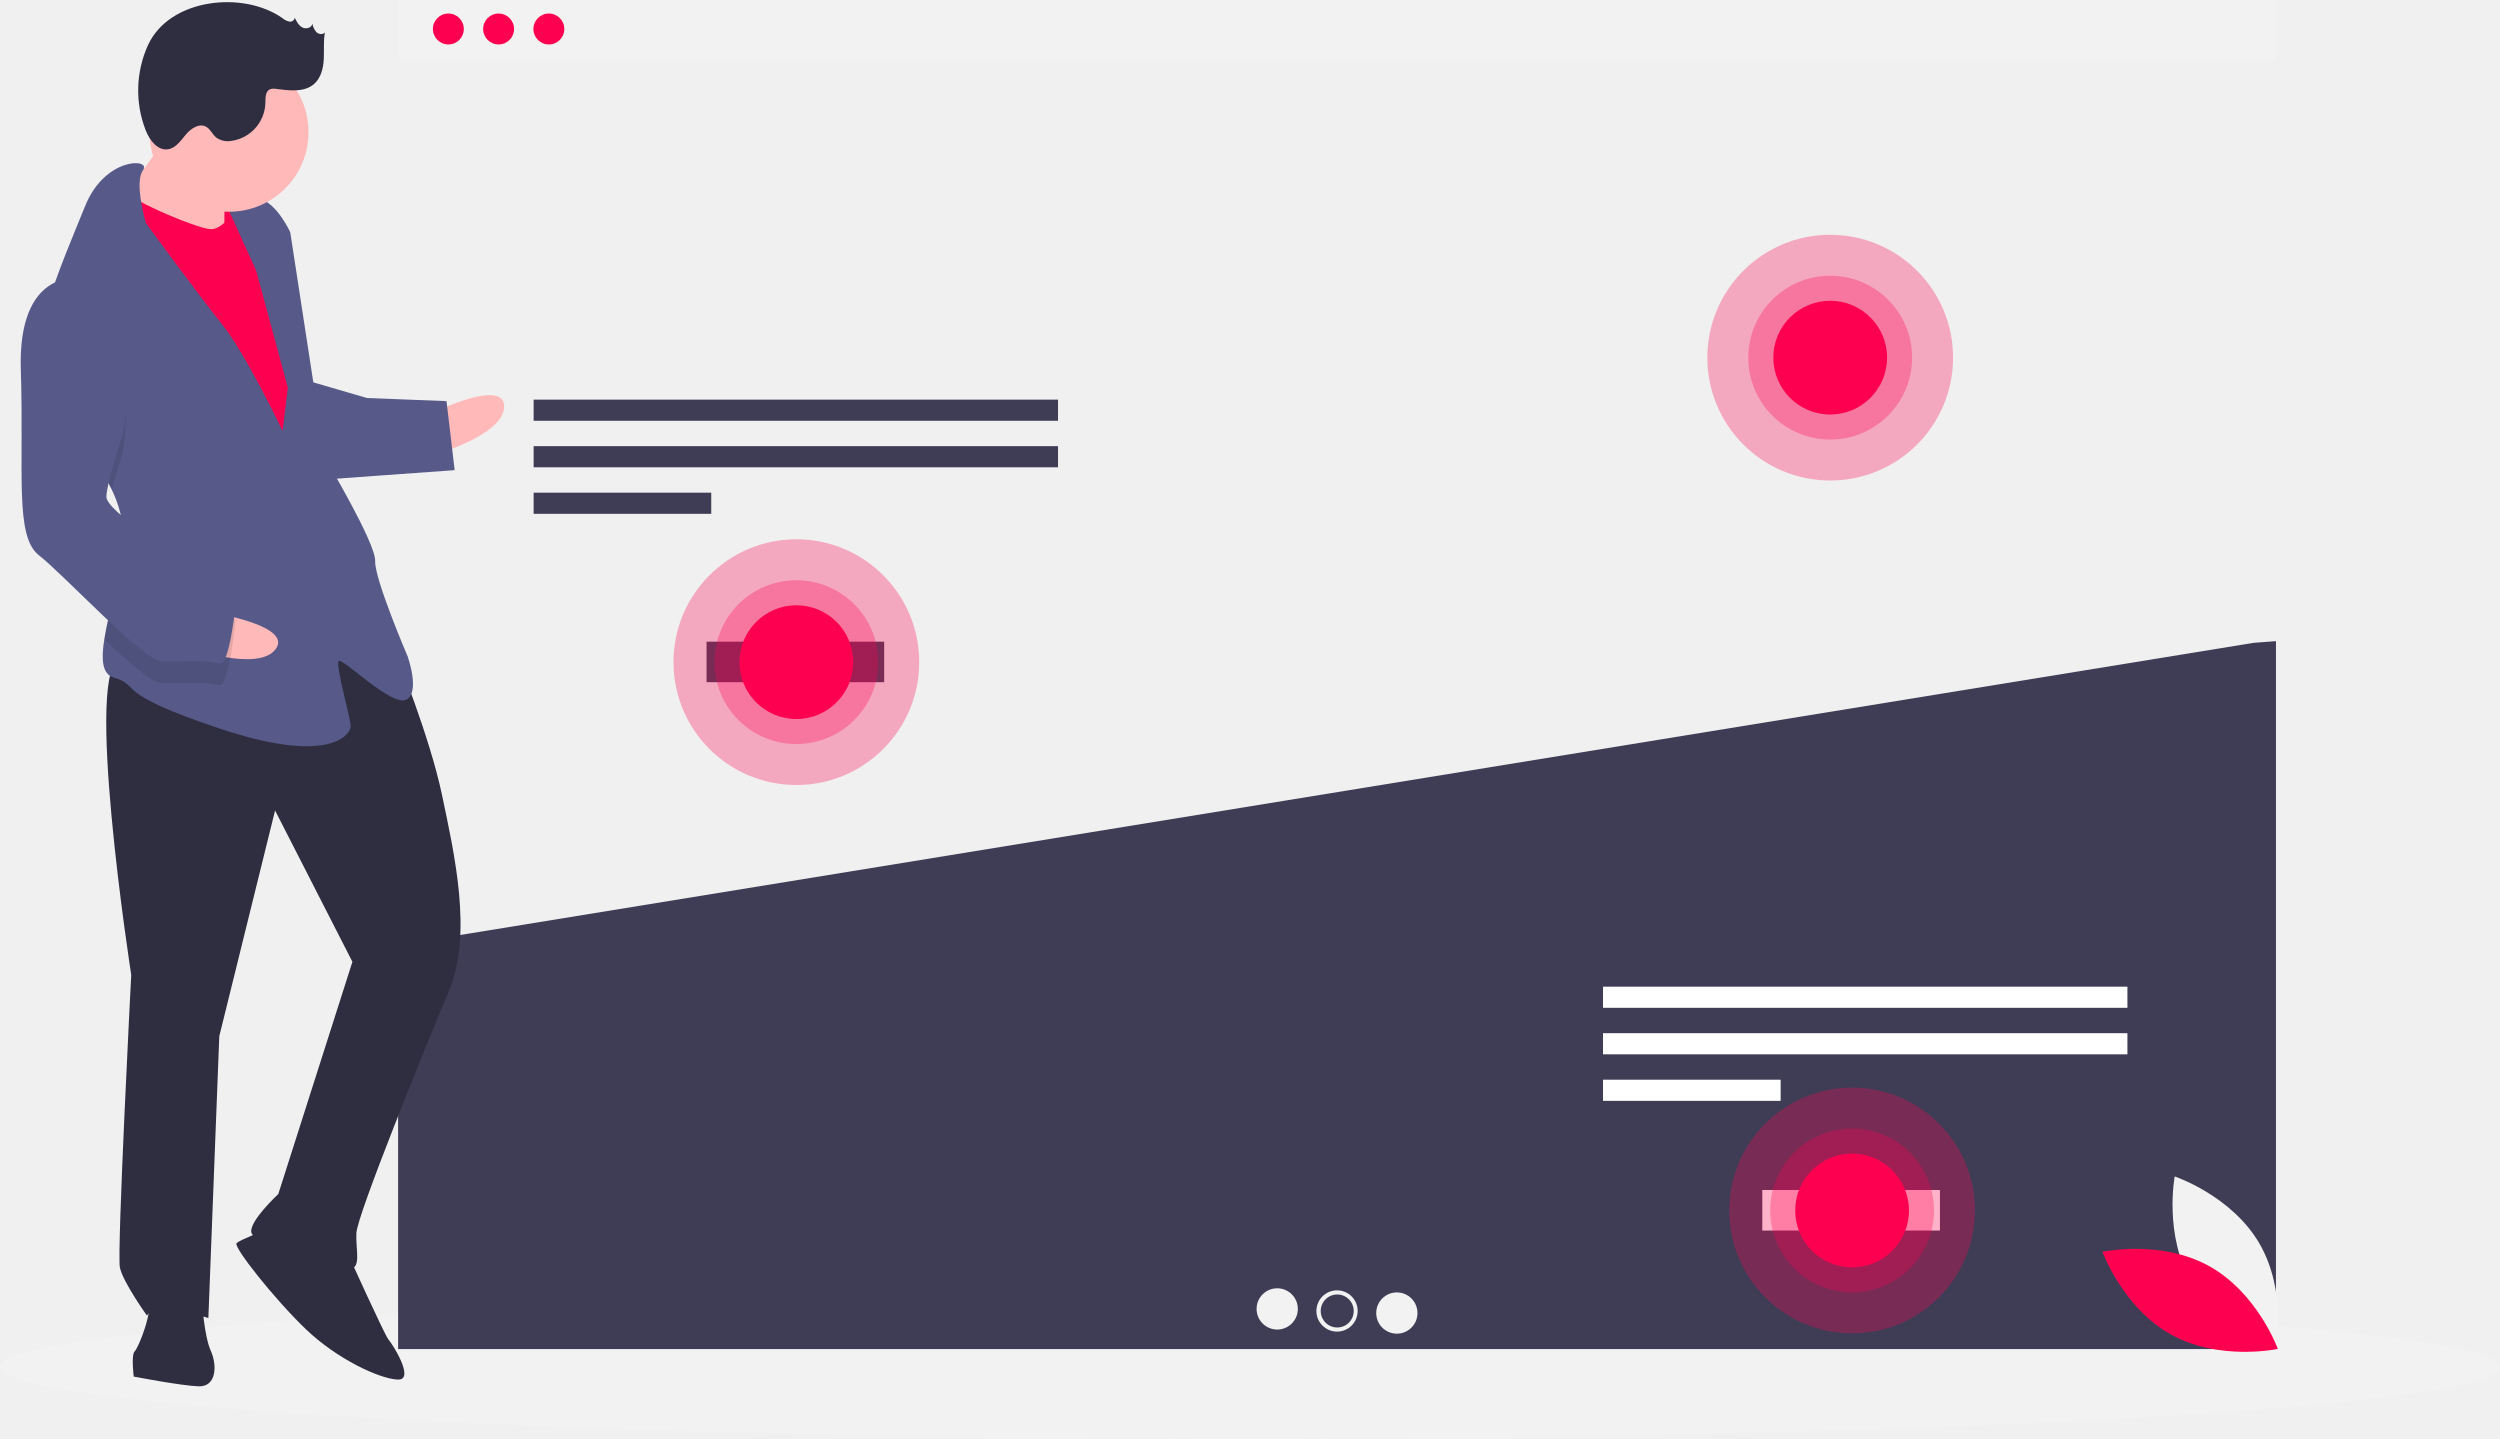
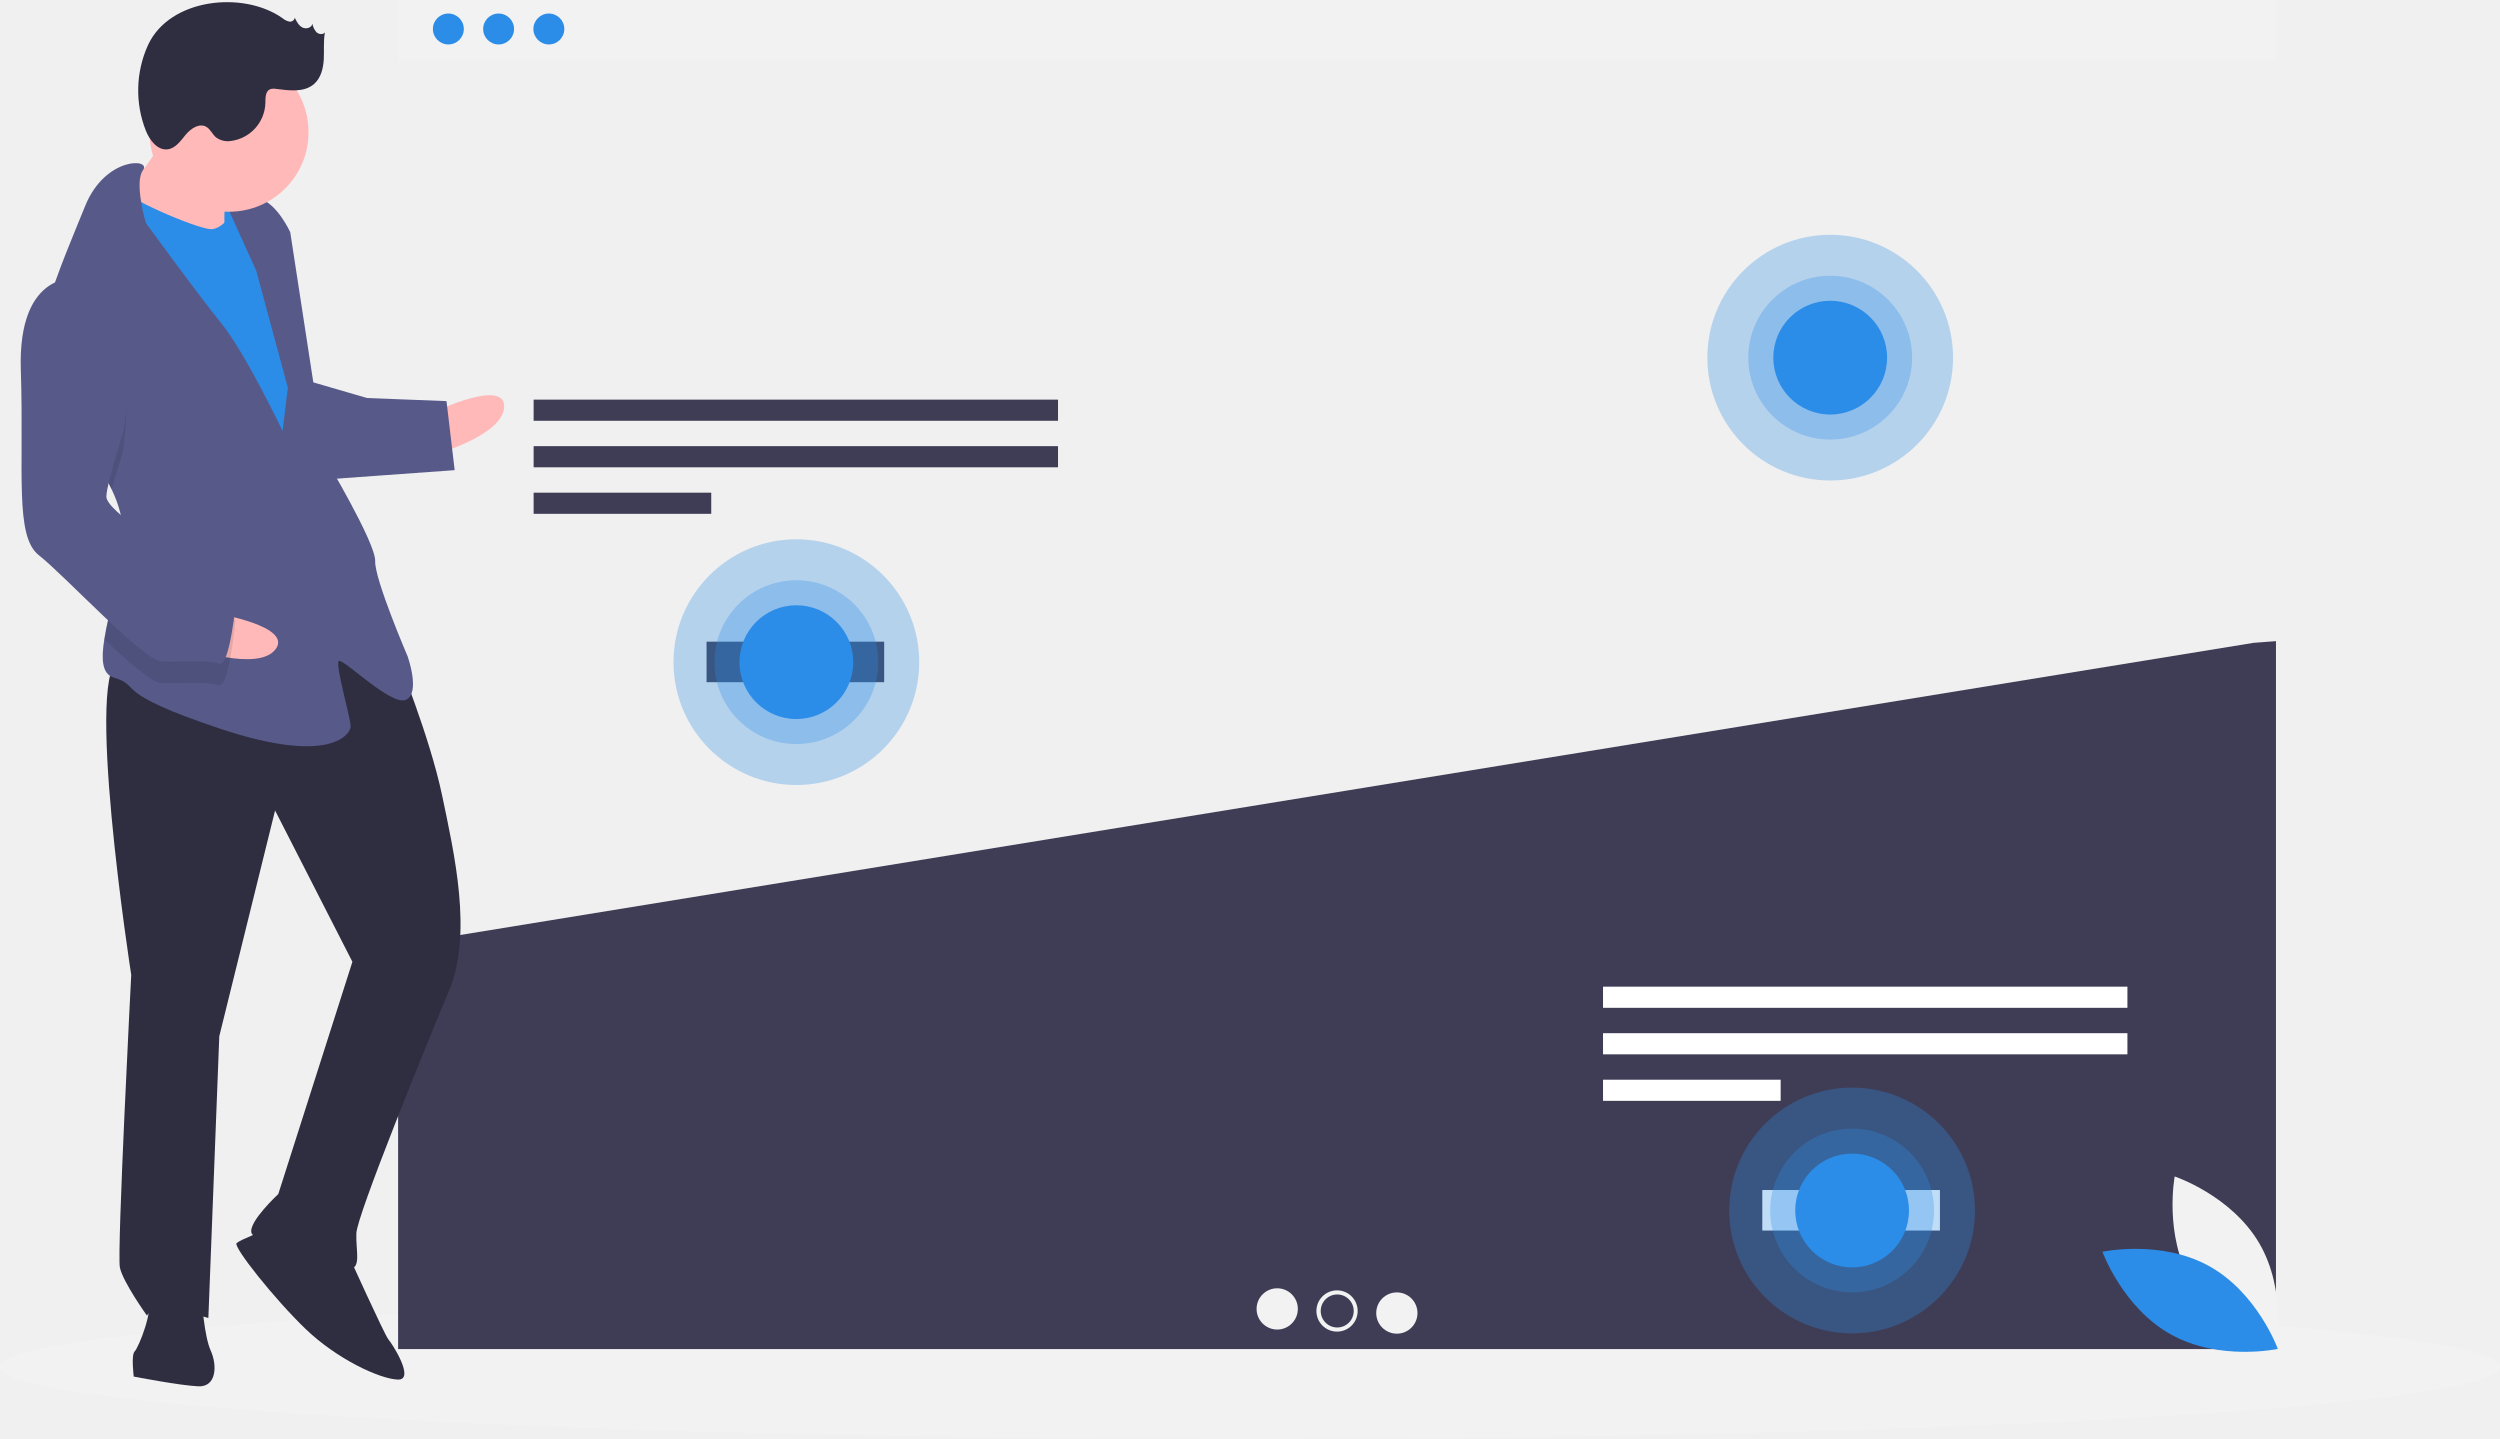
<svg xmlns="http://www.w3.org/2000/svg" id="f0a8f4ba-cc2b-4400-9e08-d246a0bad060" data-name="Layer 1" width="1098.75" height="632.37" viewBox="0 0 1098.75 632.37">
  <ellipse cx="549.375" cy="600.774" rx="549.375" ry="31.597" fill="#f2f2f2" />
  <rect x="174.967" width="825.318" height="26.257" fill="#f2f2f2" />
-   <circle cx="197.053" cy="12.741" r="6.795" fill="#FE0050" />
-   <circle cx="219.138" cy="12.741" r="6.795" fill="#FE0050" />
-   <circle cx="241.223" cy="12.741" r="6.795" fill="#FE0050" />
+   <circle cx="197.053" cy="12.741" r="6.795" fill="#2C8DE8" />
+   <circle cx="219.138" cy="12.741" r="6.795" fill="#2C8DE8" />
+   <circle cx="241.223" cy="12.741" r="6.795" fill="#2C8DE8" />
  <polygon points="175.552 415.277 174.967 415.779 174.967 592.903 1000.285 592.903 1000.285 281.779 990.449 282.525 175.552 415.277" fill="#3f3d56" />
  <rect x="234.529" y="175.641" width="230.47" height="9.293" fill="#3f3d56" />
  <rect x="234.529" y="196.086" width="230.47" height="9.293" fill="#3f3d56" />
  <rect x="234.529" y="216.531" width="78.063" height="9.293" fill="#3f3d56" />
  <rect x="704.529" y="433.641" width="230.47" height="9.293" fill="#fff" />
  <rect x="704.529" y="454.086" width="230.47" height="9.293" fill="#fff" />
  <rect x="704.529" y="474.531" width="78.063" height="9.293" fill="#fff" />
  <circle cx="561.335" cy="575.269" r="9.066" fill="#f2f2f2" />
  <circle cx="587.626" cy="576.176" r="9.066" fill="#f2f2f2" />
  <circle cx="613.917" cy="577.082" r="9.066" fill="#f2f2f2" />
  <circle cx="587.709" cy="576.176" r="7.253" fill="#3f3d56" />
  <rect x="310.529" y="282.014" width="78.063" height="17.81" fill="#3f3d56" />
  <rect x="774.529" y="523.014" width="78.063" height="17.81" fill="#fff" />
-   <circle cx="350" cy="291.014" r="54" fill="#FE0050" opacity="0.3" />
-   <circle cx="350" cy="291.014" r="36" fill="#FE0050" opacity="0.3" />
-   <circle cx="350" cy="291.014" r="25" fill="#FE0050" />
-   <circle cx="804.375" cy="157.185" r="54" fill="#FE0050" opacity="0.3" />
-   <circle cx="804.375" cy="157.185" r="36" fill="#FE0050" opacity="0.3" />
-   <circle cx="804.375" cy="157.185" r="25" fill="#FE0050" />
-   <circle cx="814" cy="532.014" r="54" fill="#FE0050" opacity="0.3" />
-   <circle cx="814" cy="532.014" r="36" fill="#FE0050" opacity="0.3" />
-   <circle cx="814" cy="532.014" r="25" fill="#FE0050" />
-   <rect x="141.093" y="215.02" width="22.242" height="28.597" transform="translate(244.8029 330.5492) rotate(-177.7793)" fill="#FE0050" />
+   <circle cx="350" cy="291.014" r="54" fill="#2C8DE8" opacity="0.3" />
+   <circle cx="350" cy="291.014" r="36" fill="#2C8DE8" opacity="0.3" />
+   <circle cx="350" cy="291.014" r="25" fill="#2C8DE8" />
+   <circle cx="804.375" cy="157.185" r="54" fill="#2C8DE8" opacity="0.3" />
+   <circle cx="804.375" cy="157.185" r="36" fill="#2C8DE8" opacity="0.3" />
+   <circle cx="804.375" cy="157.185" r="25" fill="#2C8DE8" />
+   <circle cx="814" cy="532.014" r="54" fill="#2C8DE8" opacity="0.3" />
+   <circle cx="814" cy="532.014" r="36" fill="#2C8DE8" opacity="0.3" />
+   <circle cx="814" cy="532.014" r="25" fill="#2C8DE8" />
+   <rect x="141.093" y="215.02" width="22.242" height="28.597" transform="translate(244.8029 330.5492) rotate(-177.7793)" fill="#2C8DE8" />
  <path d="M241.915,314.679s30.779-14.706,30.286-2.005-31.025,21.056-31.025,21.056Z" transform="translate(-50.625 -133.8148)" fill="#ffb9b9" />
  <path d="M225.028,422.139S239.549,457.681,244.915,483.328s13.536,60.942,3.026,85.974-40.392,98.599-40.7,106.537,2.559,15.999-3.791,15.752-40.907-11.126-42.31-15.95,11.79-17.032,11.79-17.032l32.577-102.082L171.518,490.021l-24.516,99.215-4.802,123.828s-23.567-7.274-26.988-1.047c0,0-10.559-14.719-11.9-21.131s4.987-128.591,4.987-128.591-21.632-139.163-4.169-138.486S189.992,382.622,225.028,422.139Z" transform="translate(-50.625 -133.8148)" fill="#2f2e41" />
  <path d="M203.696,685.241s16.109,35.603,17.635,37.252,12.023,17.955,4.085,17.648-26.68-8.984-40.476-22.239-31.984-36.219-30.335-37.745,12.947-5.858,12.947-5.858Z" transform="translate(-50.625 -133.8148)" fill="#2f2e41" />
  <path d="M139.333,705.004s.972,15.937,3.901,22.41,2.559,15.999-5.378,15.691-28.453-4.283-28.453-4.283-1.218-9.587.431-11.113,8.676-18.743,5.686-23.628S139.333,705.004,139.333,705.004Z" transform="translate(-50.625 -133.8148)" fill="#2f2e41" />
  <path d="M127.589,187.821s-16.922,26.373-23.518,32.477,11.962,19.543,11.962,19.543l33.215,4.468s-.418-30.225,1.293-33.338S127.589,187.821,127.589,187.821Z" transform="translate(-50.625 -133.8148)" fill="#ffb9b9" />
-   <path d="M156.46,222.329s-6.843,12.454-13.193,12.208-39.196-14.239-40.599-19.064-10.88,34.557-10.88,34.557L172.16,391.471l19.605-13.549-9.499-83.045-7.802-44.821Z" transform="translate(-50.625 -133.8148)" fill="#FE0050" />
+   <path d="M156.46,222.329s-6.843,12.454-13.193,12.208-39.196-14.239-40.599-19.064-10.88,34.557-10.88,34.557L172.16,391.471l19.605-13.549-9.499-83.045-7.802-44.821Z" transform="translate(-50.625 -133.8148)" fill="#2C8DE8" />
  <path d="M99.704,348.913c3.206,6.707,5.208,13.7,4.931,20.86-.012.318-.025.635-.053.952-.761,14.693-6.173,31.686-8.115,44.044-1.409,8.865-1.008,15.336,4.18,16.856,12.577,3.668-1.834,6.289,46.826,22.485s57.152,2.216,57.275-.959-6.891-27.296-5.242-28.822,23.074,19.974,29.548,17.045.739-19.051.739-19.051-14.583-33.954-14.275-41.892-22.089-45.375-22.089-45.375L178.193,235.891s-5.858-12.947-13.734-14.842-14.411,2.621-14.411,2.621L163.228,252.8l13.905,51.417-2.326,18.989s-16.17-34.016-26.791-47.147-33.264-44.218-33.264-44.218-5.286-17.837-1.296-23.168c3.991-5.346-16.647-6.147-25.446,15.771-4.664,11.616-12.236,28.939-16.979,45.068-4.227,14.289-6.223,27.646-2.036,35.281C75.396,316.457,91.496,331.789,99.704,348.913Z" transform="translate(-50.625 -133.8148)" fill="#575a89" />
  <path d="M68.996,304.794c6.4,11.664,22.5,26.995,30.708,44.119,2.144-7.723,4.759-15.715,4.759-15.715s10.031-53.669-19.64-67.539a19.858,19.858,0,0,0-13.791,3.853C66.805,283.801,64.808,297.159,68.996,304.794Z" transform="translate(-50.625 -133.8148)" opacity="0.1" />
  <path d="M186.782,301.411l25.154,7.335,34.926,1.354,3.593,30.348L193.057,344.583S178.721,304.279,186.782,301.411Z" transform="translate(-50.625 -133.8148)" fill="#575a89" />
  <path d="M145.764,403.451s33.652,5.583,25.971,15.71-37.492-.52-37.492-.52Z" transform="translate(-50.625 -133.8148)" fill="#ffb9b9" />
  <path d="M104.581,370.725c-.761,14.693-6.173,31.686-8.115,44.044,10.72,10.146,20.914,19.095,24.756,19.244,7.938.308,20.7-.787,25.401.985s7.458-28.33,7.458-28.33-2.806-9.648-15.321-14.904C130.312,388.21,114.119,378.567,104.581,370.725Z" transform="translate(-50.625 -133.8148)" opacity="0.1" />
  <path d="M85.192,256.134s-26.865-4.222-25.414,40.353-2.832,73.027,7.973,81.396,45.903,46.298,53.84,46.606,20.7-.787,25.401.985,7.458-28.33,7.458-28.33S151.645,387.495,139.129,382.24s-42.002-23.888-41.756-30.238,7.458-28.33,7.458-28.33S114.863,270.004,85.192,256.134Z" transform="translate(-50.625 -133.8148)" fill="#575a89" />
  <circle cx="100.654" cy="58.105" r="34.952" fill="#ffb9b9" />
  <path d="M174.814,141.823a6.749,6.749,0,0,0,2.939,1.475,2.097,2.097,0,0,0,2.43-1.683c.8,1.658,1.702,3.426,3.335,4.277s4.157.137,4.393-1.689a7.706,7.706,0,0,0,1.774,3.744c1.013.966,2.85,1.21,3.734.125-.715,3.907-.274,7.926-.498,11.892s-1.282,8.17-4.278,10.778c-4.37,3.803-10.941,2.865-16.689,2.144a5.066,5.066,0,0,0-2.615.143c-2.152.917-2.055,3.913-2.084,6.252a17.373,17.373,0,0,1-15.212,16.497,8.709,8.709,0,0,1-6.472-1.58c-1.632-1.383-2.466-3.638-4.336-4.677-3.042-1.69-6.732.775-8.956,3.452s-4.416,5.969-7.862,6.459c-4.557.648-8.028-3.996-9.73-8.272a48.223,48.223,0,0,1,.958-37.47C125.158,132.949,157.661,129.669,174.814,141.823Z" transform="translate(-50.625 -133.8148)" fill="#2f2e41" />
  <path d="M1013.847,697.584c12.31,20.992,37.136,29.304,37.136,29.304s4.869-25.724-7.441-46.717-37.136-29.304-37.136-29.304S1001.538,676.592,1013.847,697.584Z" transform="translate(-50.625 -133.8148)" fill="#f2f2f2" />
-   <path d="M1021.529,690.258c21.288,11.791,30.207,36.406,30.207,36.406s-25.597,5.499-46.885-6.292-30.207-36.406-30.207-36.406S1000.24,678.467,1021.529,690.258Z" transform="translate(-50.625 -133.8148)" fill="#FE0050" />
+   <path d="M1021.529,690.258c21.288,11.791,30.207,36.406,30.207,36.406s-25.597,5.499-46.885-6.292-30.207-36.406-30.207-36.406S1000.24,678.467,1021.529,690.258Z" transform="translate(-50.625 -133.8148)" fill="#2C8DE8" />
</svg>
